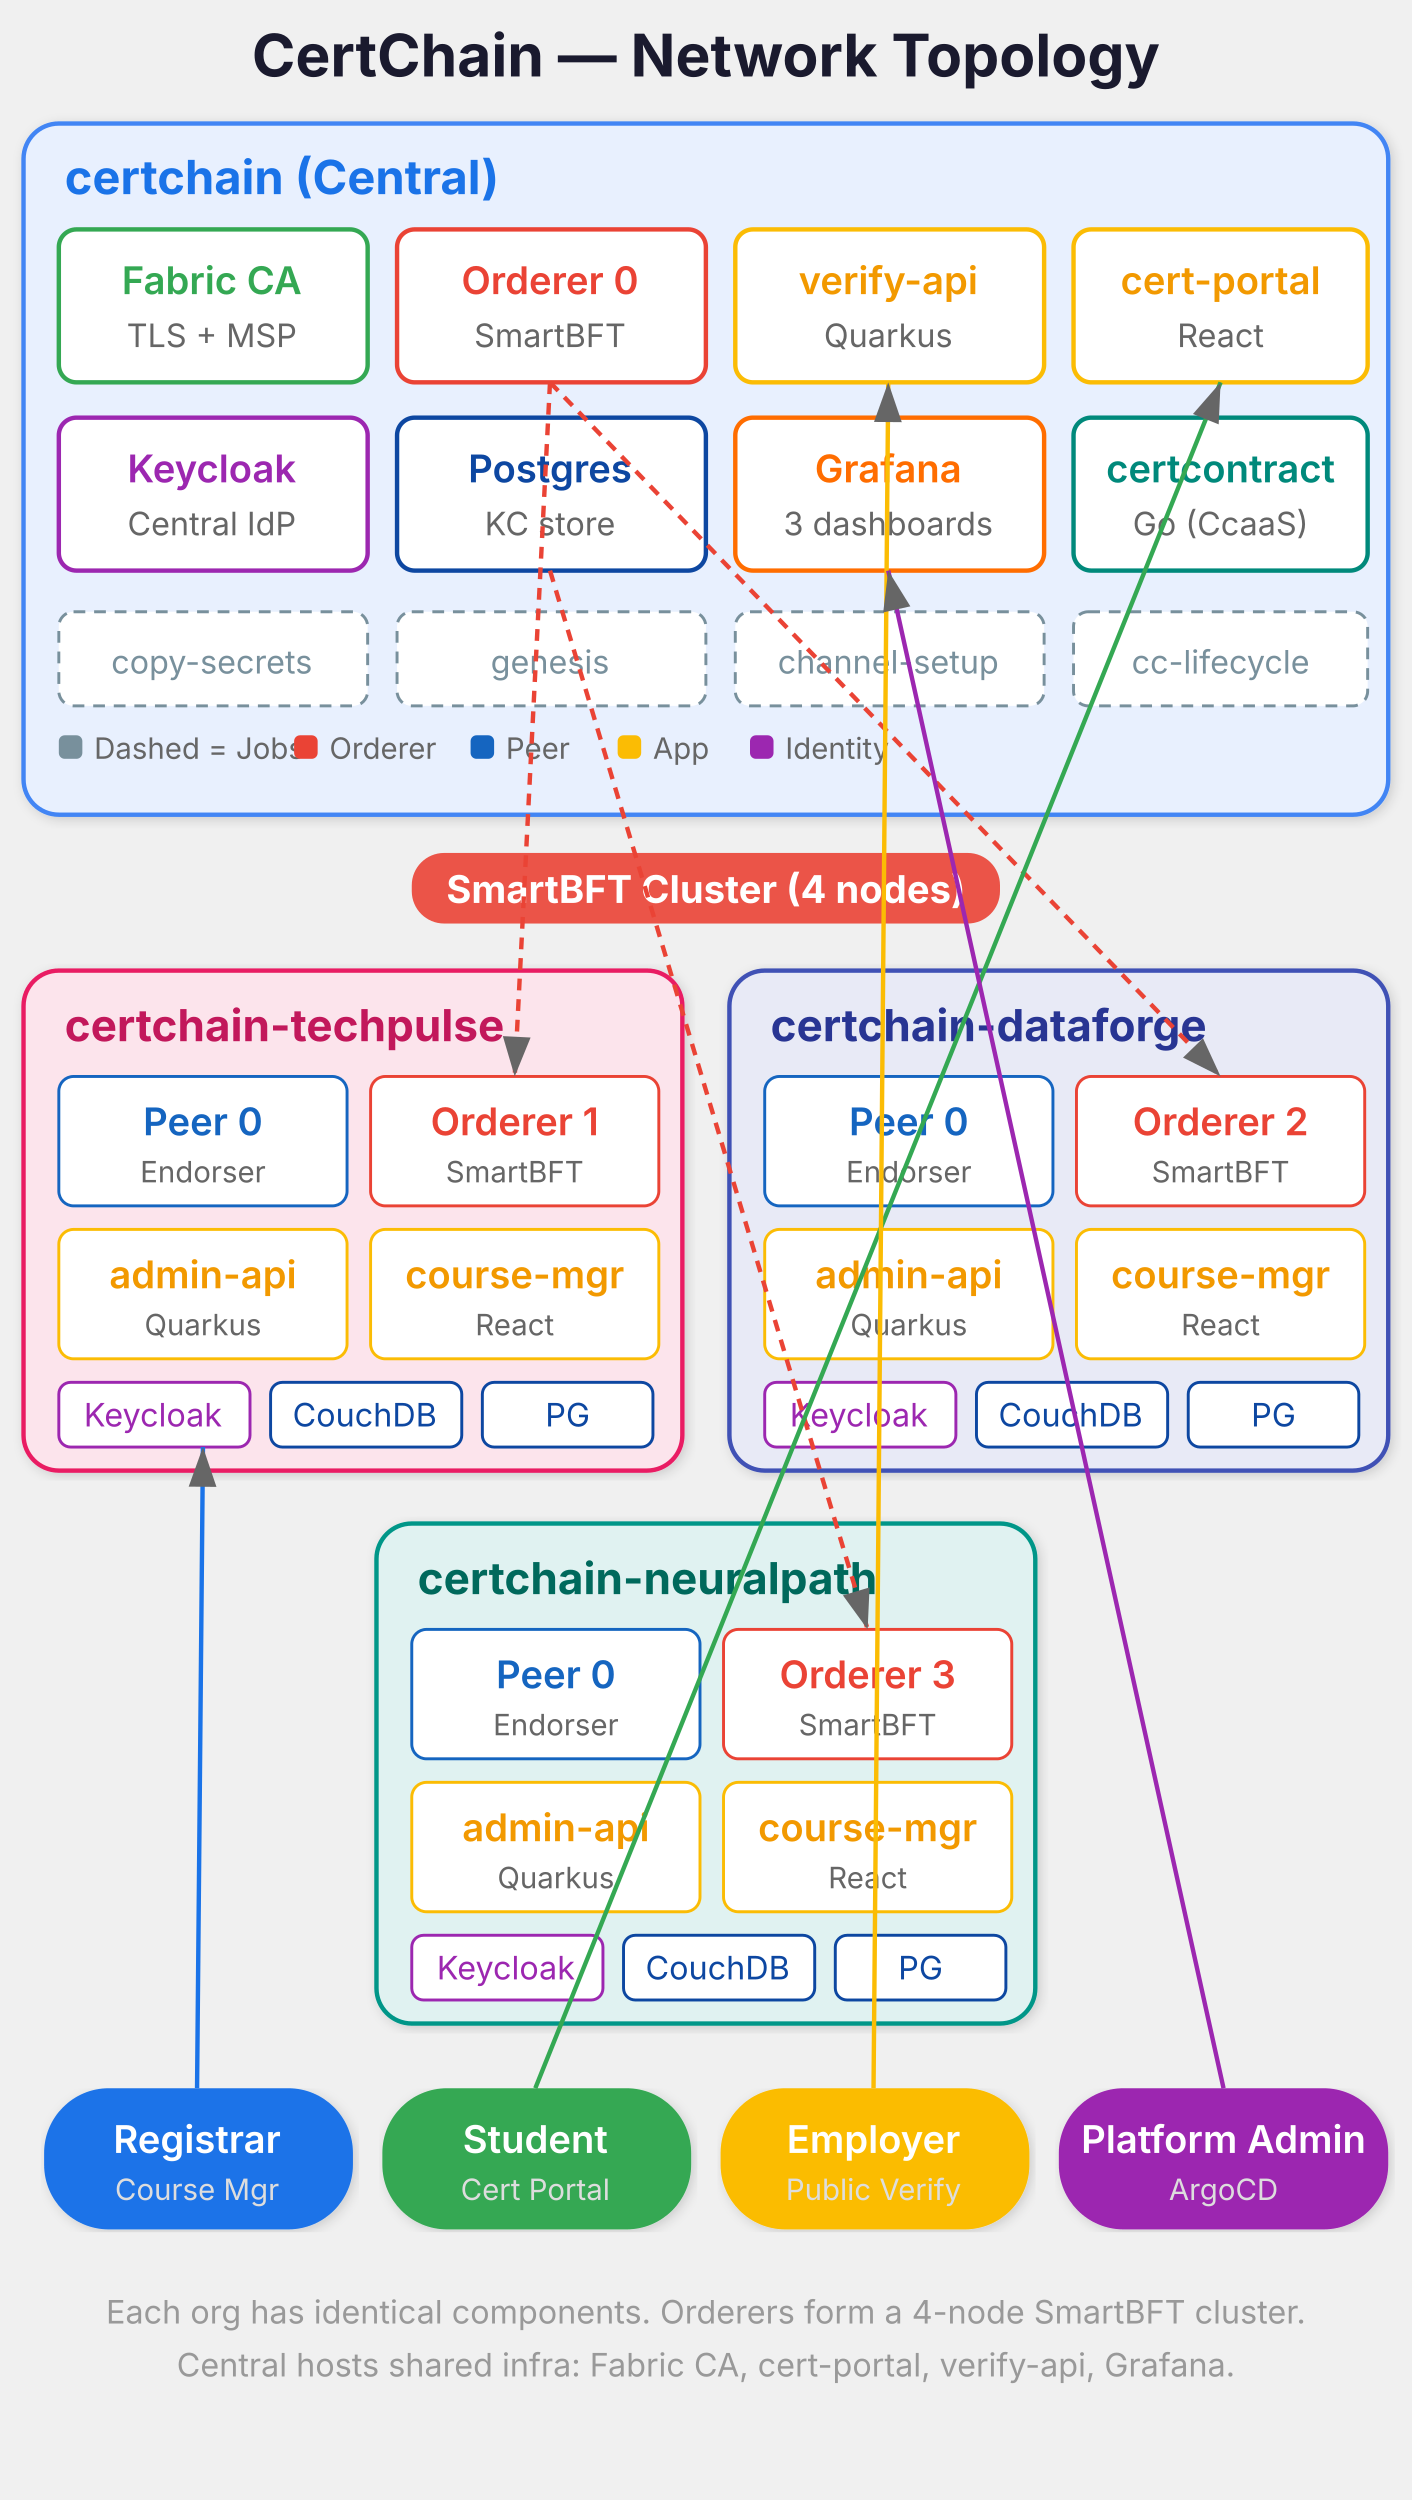
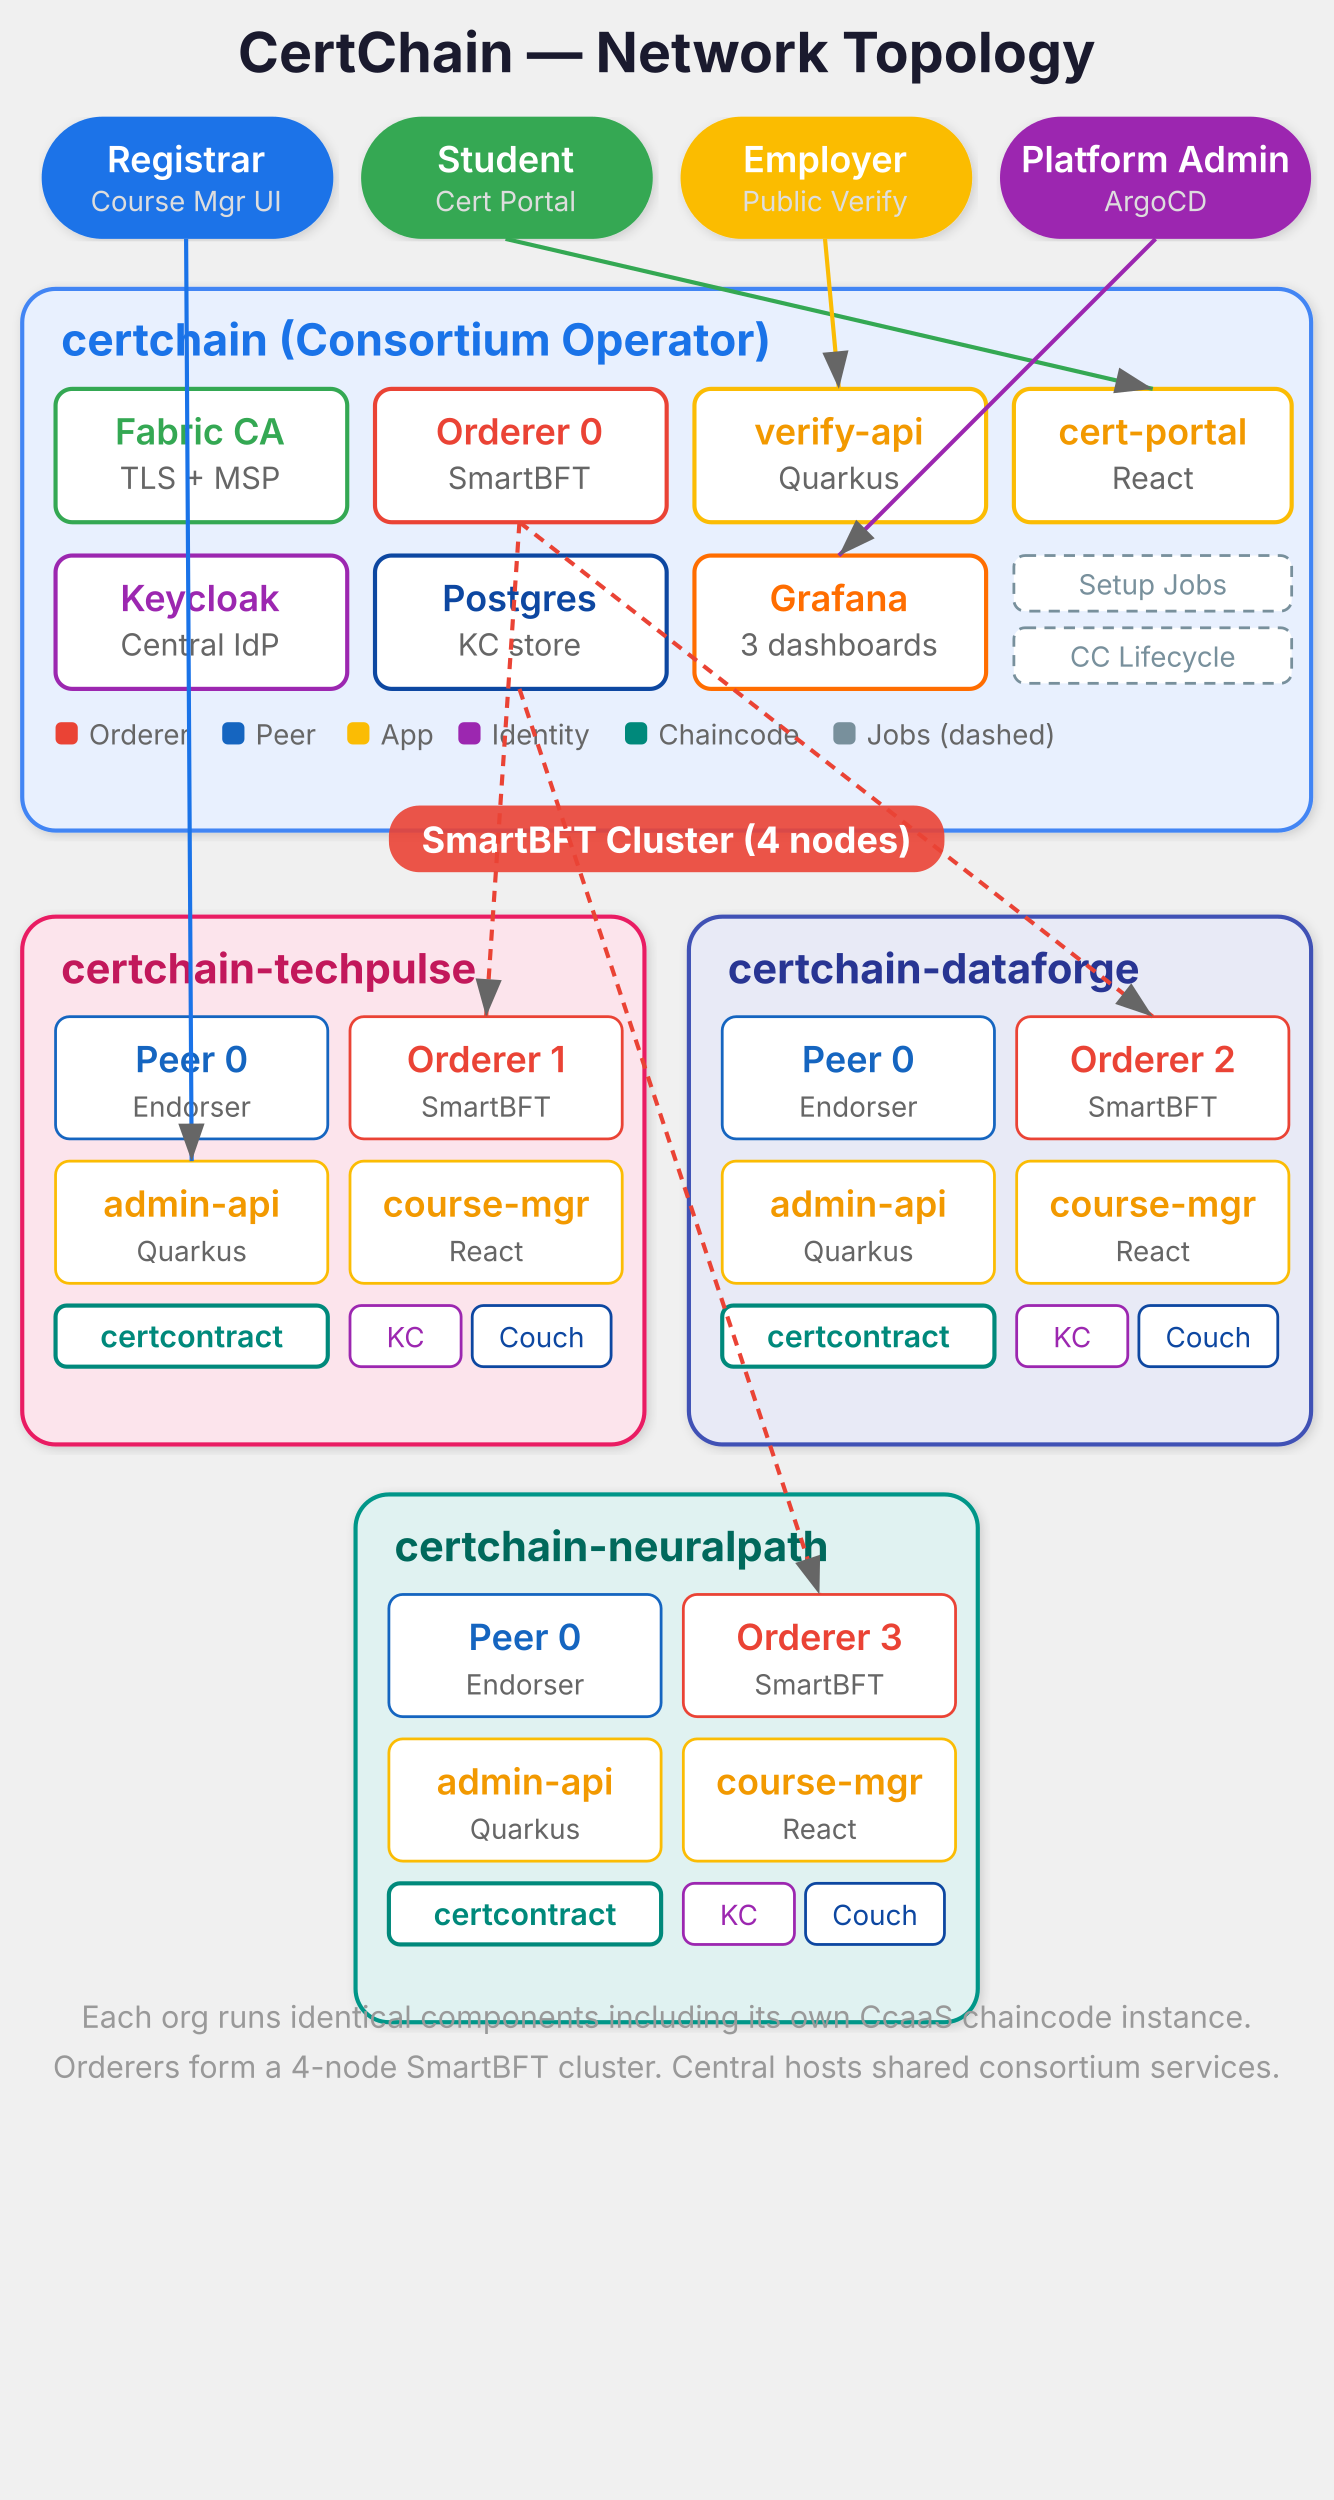
- <svg xmlns="http://www.w3.org/2000/svg" viewBox="0 0 480 850" font-family="Inter, Segoe UI, Arial, sans-serif" font-size="14">
+ <svg xmlns="http://www.w3.org/2000/svg" viewBox="0 0 480 900" font-family="Inter, Segoe UI, Arial, sans-serif" font-size="14">
  <defs>
    <filter id="shadow" x="-2%" y="-2%" width="104%" height="104%">
      <feDropShadow dx="1" dy="1" stdDeviation="2" flood-opacity="0.15" />
    </filter>
    <marker id="arrow" viewBox="0 0 10 7" refX="10" refY="3.5" markerWidth="9" markerHeight="7" orient="auto-start-reverse">
      <polygon points="0 0, 10 3.5, 0 7" fill="#666" />
    </marker>
  </defs>
  <text x="240" y="26" text-anchor="middle" font-size="20" font-weight="bold" fill="#1a1a2e">CertChain — Network Topology</text>
-   <rect x="8" y="42" width="464" height="235" rx="12" fill="#e8f0fe" stroke="#4285f4" stroke-width="1.5" filter="url(#shadow)" />
-   <text x="22" y="66" font-size="16" font-weight="bold" fill="#1a73e8">certchain (Central)</text>
-   <rect x="20" y="78" width="105" height="52" rx="6" fill="#fff" stroke="#34a853" stroke-width="1.5" />
-   <text x="72" y="100" text-anchor="middle" font-weight="600" font-size="13" fill="#34a853">Fabric CA</text>
-   <text x="72" y="118" text-anchor="middle" font-size="11" fill="#666">TLS + MSP</text>
-   <rect x="135" y="78" width="105" height="52" rx="6" fill="#fff" stroke="#ea4335" stroke-width="1.5" />
-   <text x="187" y="100" text-anchor="middle" font-weight="600" font-size="13" fill="#ea4335">Orderer 0</text>
-   <text x="187" y="118" text-anchor="middle" font-size="11" fill="#666">SmartBFT</text>
-   <rect x="250" y="78" width="105" height="52" rx="6" fill="#fff" stroke="#fbbc04" stroke-width="1.5" />
-   <text x="302" y="100" text-anchor="middle" font-weight="600" font-size="13" fill="#f29900">verify-api</text>
-   <text x="302" y="118" text-anchor="middle" font-size="11" fill="#666">Quarkus</text>
-   <rect x="365" y="78" width="100" height="52" rx="6" fill="#fff" stroke="#fbbc04" stroke-width="1.5" />
-   <text x="415" y="100" text-anchor="middle" font-weight="600" font-size="13" fill="#f29900">cert-portal</text>
-   <text x="415" y="118" text-anchor="middle" font-size="11" fill="#666">React</text>
-   <rect x="20" y="142" width="105" height="52" rx="6" fill="#fff" stroke="#9c27b0" stroke-width="1.5" />
-   <text x="72" y="164" text-anchor="middle" font-weight="600" font-size="13" fill="#9c27b0">Keycloak</text>
-   <text x="72" y="182" text-anchor="middle" font-size="11" fill="#666">Central IdP</text>
-   <rect x="135" y="142" width="105" height="52" rx="6" fill="#fff" stroke="#0d47a1" stroke-width="1.5" />
-   <text x="187" y="164" text-anchor="middle" font-weight="600" font-size="13" fill="#0d47a1">Postgres</text>
-   <text x="187" y="182" text-anchor="middle" font-size="11" fill="#666">KC store</text>
-   <rect x="250" y="142" width="105" height="52" rx="6" fill="#fff" stroke="#ff6d00" stroke-width="1.5" />
-   <text x="302" y="164" text-anchor="middle" font-weight="600" font-size="13" fill="#ff6d00">Grafana</text>
-   <text x="302" y="182" text-anchor="middle" font-size="11" fill="#666">3 dashboards</text>
-   <rect x="365" y="142" width="100" height="52" rx="6" fill="#fff" stroke="#00897b" stroke-width="1.5" />
-   <text x="415" y="164" text-anchor="middle" font-weight="600" font-size="13" fill="#00897b">certcontract</text>
-   <text x="415" y="182" text-anchor="middle" font-size="11" fill="#666">Go (CcaaS)</text>
-   <rect x="20" y="208" width="105" height="32" rx="5" fill="#fff" stroke="#78909c" stroke-width="1" stroke-dasharray="4,3" />
-   <text x="72" y="229" text-anchor="middle" font-size="11" fill="#78909c">copy-secrets</text>
-   <rect x="135" y="208" width="105" height="32" rx="5" fill="#fff" stroke="#78909c" stroke-width="1" stroke-dasharray="4,3" />
-   <text x="187" y="229" text-anchor="middle" font-size="11" fill="#78909c">genesis</text>
-   <rect x="250" y="208" width="105" height="32" rx="5" fill="#fff" stroke="#78909c" stroke-width="1" stroke-dasharray="4,3" />
-   <text x="302" y="229" text-anchor="middle" font-size="11" fill="#78909c">channel-setup</text>
-   <rect x="365" y="208" width="100" height="32" rx="5" fill="#fff" stroke="#78909c" stroke-width="1" stroke-dasharray="4,3" />
-   <text x="415" y="229" text-anchor="middle" font-size="11" fill="#78909c">cc-lifecycle</text>
-   <rect x="20" y="250" width="8" height="8" rx="2" fill="#78909c" />
-   <text x="32" y="258" font-size="10" fill="#666">Dashed = Jobs</text>
-   <rect x="100" y="250" width="8" height="8" rx="2" fill="#ea4335" />
-   <text x="112" y="258" font-size="10" fill="#666">Orderer</text>
-   <rect x="160" y="250" width="8" height="8" rx="2" fill="#1565c0" />
-   <text x="172" y="258" font-size="10" fill="#666">Peer</text>
-   <rect x="210" y="250" width="8" height="8" rx="2" fill="#fbbc04" />
-   <text x="222" y="258" font-size="10" fill="#666">App</text>
-   <rect x="255" y="250" width="8" height="8" rx="2" fill="#9c27b0" />
-   <text x="267" y="258" font-size="10" fill="#666">Identity</text>
+   <rect x="15" y="42" width="105" height="44" rx="22" fill="#1a73e8" filter="url(#shadow)" />
+   <text x="67" y="62" text-anchor="middle" font-weight="600" font-size="13" fill="#fff">Registrar</text>
+   <text x="67" y="76" text-anchor="middle" font-size="10" fill="#ddd">Course Mgr UI</text>
+   <rect x="130" y="42" width="105" height="44" rx="22" fill="#34a853" filter="url(#shadow)" />
+   <text x="182" y="62" text-anchor="middle" font-weight="600" font-size="13" fill="#fff">Student</text>
+   <text x="182" y="76" text-anchor="middle" font-size="10" fill="#ddd">Cert Portal</text>
+   <rect x="245" y="42" width="105" height="44" rx="22" fill="#fbbc04" filter="url(#shadow)" />
+   <text x="297" y="62" text-anchor="middle" font-weight="600" font-size="13" fill="#fff">Employer</text>
+   <text x="297" y="76" text-anchor="middle" font-size="10" fill="#ddd">Public Verify</text>
+   <rect x="360" y="42" width="112" height="44" rx="22" fill="#9c27b0" filter="url(#shadow)" />
+   <text x="416" y="62" text-anchor="middle" font-weight="600" font-size="13" fill="#fff">Platform Admin</text>
+   <text x="416" y="76" text-anchor="middle" font-size="10" fill="#ddd">ArgoCD</text>
+   <rect x="8" y="104" width="464" height="195" rx="12" fill="#e8f0fe" stroke="#4285f4" stroke-width="1.5" filter="url(#shadow)" />
+   <text x="22" y="128" font-size="16" font-weight="bold" fill="#1a73e8">certchain (Consortium Operator)</text>
+   <rect x="20" y="140" width="105" height="48" rx="6" fill="#fff" stroke="#34a853" stroke-width="1.5" />
+   <text x="72" y="160" text-anchor="middle" font-weight="600" font-size="13" fill="#34a853">Fabric CA</text>
+   <text x="72" y="176" text-anchor="middle" font-size="11" fill="#666">TLS + MSP</text>
+   <rect x="135" y="140" width="105" height="48" rx="6" fill="#fff" stroke="#ea4335" stroke-width="1.5" />
+   <text x="187" y="160" text-anchor="middle" font-weight="600" font-size="13" fill="#ea4335">Orderer 0</text>
+   <text x="187" y="176" text-anchor="middle" font-size="11" fill="#666">SmartBFT</text>
+   <rect x="250" y="140" width="105" height="48" rx="6" fill="#fff" stroke="#fbbc04" stroke-width="1.5" />
+   <text x="302" y="160" text-anchor="middle" font-weight="600" font-size="13" fill="#f29900">verify-api</text>
+   <text x="302" y="176" text-anchor="middle" font-size="11" fill="#666">Quarkus</text>
+   <rect x="365" y="140" width="100" height="48" rx="6" fill="#fff" stroke="#fbbc04" stroke-width="1.5" />
+   <text x="415" y="160" text-anchor="middle" font-weight="600" font-size="13" fill="#f29900">cert-portal</text>
+   <text x="415" y="176" text-anchor="middle" font-size="11" fill="#666">React</text>
+   <rect x="20" y="200" width="105" height="48" rx="6" fill="#fff" stroke="#9c27b0" stroke-width="1.5" />
+   <text x="72" y="220" text-anchor="middle" font-weight="600" font-size="13" fill="#9c27b0">Keycloak</text>
+   <text x="72" y="236" text-anchor="middle" font-size="11" fill="#666">Central IdP</text>
+   <rect x="135" y="200" width="105" height="48" rx="6" fill="#fff" stroke="#0d47a1" stroke-width="1.5" />
+   <text x="187" y="220" text-anchor="middle" font-weight="600" font-size="13" fill="#0d47a1">Postgres</text>
+   <text x="187" y="236" text-anchor="middle" font-size="11" fill="#666">KC store</text>
+   <rect x="250" y="200" width="105" height="48" rx="6" fill="#fff" stroke="#ff6d00" stroke-width="1.5" />
+   <text x="302" y="220" text-anchor="middle" font-weight="600" font-size="13" fill="#ff6d00">Grafana</text>
+   <text x="302" y="236" text-anchor="middle" font-size="11" fill="#666">3 dashboards</text>
+   <rect x="365" y="200" width="100" height="20" rx="4" fill="#fff" stroke="#78909c" stroke-width="1" stroke-dasharray="4,3" />
+   <text x="415" y="214" text-anchor="middle" font-size="10" fill="#78909c">Setup Jobs</text>
+   <rect x="365" y="226" width="100" height="20" rx="4" fill="#fff" stroke="#78909c" stroke-width="1" stroke-dasharray="4,3" />
+   <text x="415" y="240" text-anchor="middle" font-size="10" fill="#78909c">CC Lifecycle</text>
+   <rect x="20" y="260" width="8" height="8" rx="2" fill="#ea4335" />
+   <text x="32" y="268" font-size="10" fill="#666">Orderer</text>
+   <rect x="80" y="260" width="8" height="8" rx="2" fill="#1565c0" />
+   <text x="92" y="268" font-size="10" fill="#666">Peer</text>
+   <rect x="125" y="260" width="8" height="8" rx="2" fill="#fbbc04" />
+   <text x="137" y="268" font-size="10" fill="#666">App</text>
+   <rect x="165" y="260" width="8" height="8" rx="2" fill="#9c27b0" />
+   <text x="177" y="268" font-size="10" fill="#666">Identity</text>
+   <rect x="225" y="260" width="8" height="8" rx="2" fill="#00897b" />
+   <text x="237" y="268" font-size="10" fill="#666">Chaincode</text>
+   <rect x="300" y="260" width="8" height="8" rx="2" fill="#78909c" />
+   <text x="312" y="268" font-size="10" fill="#666">Jobs (dashed)</text>
+   <line x1="182" y1="86" x2="415" y2="140" stroke="#34a853" stroke-width="1.5" marker-end="url(#arrow)" />
+   <line x1="297" y1="86" x2="302" y2="140" stroke="#fbbc04" stroke-width="1.5" marker-end="url(#arrow)" />
+   <line x1="416" y1="86" x2="302" y2="200" stroke="#9c27b0" stroke-width="1.5" marker-end="url(#arrow)" />
  <rect x="140" y="290" width="200" height="24" rx="11" fill="#ea4335" opacity="0.9" />
  <text x="240" y="307" text-anchor="middle" font-size="13" font-weight="bold" fill="#fff">SmartBFT Cluster (4 nodes)</text>
-   <rect x="8" y="330" width="224" height="170" rx="12" fill="#fce4ec" stroke="#e91e63" stroke-width="1.5" filter="url(#shadow)" />
+   <rect x="8" y="330" width="224" height="190" rx="12" fill="#fce4ec" stroke="#e91e63" stroke-width="1.5" filter="url(#shadow)" />
  <text x="22" y="354" font-size="15" font-weight="bold" fill="#c2185b">certchain-techpulse</text>
  <rect x="20" y="366" width="98" height="44" rx="5" fill="#fff" stroke="#1565c0" stroke-width="1" />
  <text x="69" y="386" text-anchor="middle" font-weight="600" font-size="13" fill="#1565c0">Peer 0</text>
  <text x="69" y="402" text-anchor="middle" font-size="10" fill="#666">Endorser</text>
  <rect x="126" y="366" width="98" height="44" rx="5" fill="#fff" stroke="#ea4335" stroke-width="1" />
  <text x="175" y="386" text-anchor="middle" font-weight="600" font-size="13" fill="#ea4335">Orderer 1</text>
  <text x="175" y="402" text-anchor="middle" font-size="10" fill="#666">SmartBFT</text>
  <rect x="20" y="418" width="98" height="44" rx="5" fill="#fff" stroke="#fbbc04" stroke-width="1" />
  <text x="69" y="438" text-anchor="middle" font-weight="600" font-size="13" fill="#f29900">admin-api</text>
  <text x="69" y="454" text-anchor="middle" font-size="10" fill="#666">Quarkus</text>
  <rect x="126" y="418" width="98" height="44" rx="5" fill="#fff" stroke="#fbbc04" stroke-width="1" />
  <text x="175" y="438" text-anchor="middle" font-weight="600" font-size="13" fill="#f29900">course-mgr</text>
  <text x="175" y="454" text-anchor="middle" font-size="10" fill="#666">React</text>
-   <rect x="20" y="470" width="65" height="22" rx="4" fill="#fff" stroke="#9c27b0" stroke-width="1" />
-   <text x="52" y="485" text-anchor="middle" font-size="11" fill="#9c27b0">Keycloak</text>
-   <rect x="92" y="470" width="65" height="22" rx="4" fill="#fff" stroke="#0d47a1" stroke-width="1" />
-   <text x="124" y="485" text-anchor="middle" font-size="11" fill="#0d47a1">CouchDB</text>
-   <rect x="164" y="470" width="58" height="22" rx="4" fill="#fff" stroke="#0d47a1" stroke-width="1" />
-   <text x="193" y="485" text-anchor="middle" font-size="11" fill="#0d47a1">PG</text>
-   <rect x="248" y="330" width="224" height="170" rx="12" fill="#e8eaf6" stroke="#3f51b5" stroke-width="1.5" filter="url(#shadow)" />
+   <rect x="20" y="470" width="98" height="22" rx="4" fill="#fff" stroke="#00897b" stroke-width="1.5" />
+   <text x="69" y="485" text-anchor="middle" font-weight="600" font-size="11" fill="#00897b">certcontract</text>
+   <rect x="126" y="470" width="40" height="22" rx="4" fill="#fff" stroke="#9c27b0" stroke-width="1" />
+   <text x="146" y="485" text-anchor="middle" font-size="10" fill="#9c27b0">KC</text>
+   <rect x="170" y="470" width="50" height="22" rx="4" fill="#fff" stroke="#0d47a1" stroke-width="1" />
+   <text x="195" y="485" text-anchor="middle" font-size="10" fill="#0d47a1">Couch</text>
+   <rect x="248" y="330" width="224" height="190" rx="12" fill="#e8eaf6" stroke="#3f51b5" stroke-width="1.5" filter="url(#shadow)" />
  <text x="262" y="354" font-size="15" font-weight="bold" fill="#283593">certchain-dataforge</text>
  <rect x="260" y="366" width="98" height="44" rx="5" fill="#fff" stroke="#1565c0" stroke-width="1" />
  <text x="309" y="386" text-anchor="middle" font-weight="600" font-size="13" fill="#1565c0">Peer 0</text>
  <text x="309" y="402" text-anchor="middle" font-size="10" fill="#666">Endorser</text>
  <rect x="366" y="366" width="98" height="44" rx="5" fill="#fff" stroke="#ea4335" stroke-width="1" />
  <text x="415" y="386" text-anchor="middle" font-weight="600" font-size="13" fill="#ea4335">Orderer 2</text>
  <text x="415" y="402" text-anchor="middle" font-size="10" fill="#666">SmartBFT</text>
  <rect x="260" y="418" width="98" height="44" rx="5" fill="#fff" stroke="#fbbc04" stroke-width="1" />
  <text x="309" y="438" text-anchor="middle" font-weight="600" font-size="13" fill="#f29900">admin-api</text>
  <text x="309" y="454" text-anchor="middle" font-size="10" fill="#666">Quarkus</text>
  <rect x="366" y="418" width="98" height="44" rx="5" fill="#fff" stroke="#fbbc04" stroke-width="1" />
  <text x="415" y="438" text-anchor="middle" font-weight="600" font-size="13" fill="#f29900">course-mgr</text>
  <text x="415" y="454" text-anchor="middle" font-size="10" fill="#666">React</text>
-   <rect x="260" y="470" width="65" height="22" rx="4" fill="#fff" stroke="#9c27b0" stroke-width="1" />
-   <text x="292" y="485" text-anchor="middle" font-size="11" fill="#9c27b0">Keycloak</text>
-   <rect x="332" y="470" width="65" height="22" rx="4" fill="#fff" stroke="#0d47a1" stroke-width="1" />
-   <text x="364" y="485" text-anchor="middle" font-size="11" fill="#0d47a1">CouchDB</text>
-   <rect x="404" y="470" width="58" height="22" rx="4" fill="#fff" stroke="#0d47a1" stroke-width="1" />
-   <text x="433" y="485" text-anchor="middle" font-size="11" fill="#0d47a1">PG</text>
-   <rect x="128" y="518" width="224" height="170" rx="12" fill="#e0f2f1" stroke="#009688" stroke-width="1.5" filter="url(#shadow)" />
-   <text x="142" y="542" font-size="15" font-weight="bold" fill="#00695c">certchain-neuralpath</text>
-   <rect x="140" y="554" width="98" height="44" rx="5" fill="#fff" stroke="#1565c0" stroke-width="1" />
-   <text x="189" y="574" text-anchor="middle" font-weight="600" font-size="13" fill="#1565c0">Peer 0</text>
-   <text x="189" y="590" text-anchor="middle" font-size="10" fill="#666">Endorser</text>
-   <rect x="246" y="554" width="98" height="44" rx="5" fill="#fff" stroke="#ea4335" stroke-width="1" />
-   <text x="295" y="574" text-anchor="middle" font-weight="600" font-size="13" fill="#ea4335">Orderer 3</text>
-   <text x="295" y="590" text-anchor="middle" font-size="10" fill="#666">SmartBFT</text>
-   <rect x="140" y="606" width="98" height="44" rx="5" fill="#fff" stroke="#fbbc04" stroke-width="1" />
-   <text x="189" y="626" text-anchor="middle" font-weight="600" font-size="13" fill="#f29900">admin-api</text>
-   <text x="189" y="642" text-anchor="middle" font-size="10" fill="#666">Quarkus</text>
-   <rect x="246" y="606" width="98" height="44" rx="5" fill="#fff" stroke="#fbbc04" stroke-width="1" />
-   <text x="295" y="626" text-anchor="middle" font-weight="600" font-size="13" fill="#f29900">course-mgr</text>
-   <text x="295" y="642" text-anchor="middle" font-size="10" fill="#666">React</text>
-   <rect x="140" y="658" width="65" height="22" rx="4" fill="#fff" stroke="#9c27b0" stroke-width="1" />
-   <text x="172" y="673" text-anchor="middle" font-size="11" fill="#9c27b0">Keycloak</text>
-   <rect x="212" y="658" width="65" height="22" rx="4" fill="#fff" stroke="#0d47a1" stroke-width="1" />
-   <text x="244" y="673" text-anchor="middle" font-size="11" fill="#0d47a1">CouchDB</text>
-   <rect x="284" y="658" width="58" height="22" rx="4" fill="#fff" stroke="#0d47a1" stroke-width="1" />
-   <text x="313" y="673" text-anchor="middle" font-size="11" fill="#0d47a1">PG</text>
-   <line x1="187" y1="130" x2="175" y2="366" stroke="#ea4335" stroke-width="1.5" stroke-dasharray="4,3" marker-end="url(#arrow)" />
-   <line x1="187" y1="130" x2="415" y2="366" stroke="#ea4335" stroke-width="1.5" stroke-dasharray="4,3" marker-end="url(#arrow)" />
-   <line x1="187" y1="194" x2="295" y2="554" stroke="#ea4335" stroke-width="1.5" stroke-dasharray="4,3" marker-end="url(#arrow)" />
-   <rect x="15" y="710" width="105" height="48" rx="22" fill="#1a73e8" filter="url(#shadow)" />
-   <text x="67" y="732" text-anchor="middle" font-weight="600" font-size="13" fill="#fff">Registrar</text>
-   <text x="67" y="748" text-anchor="middle" font-size="10" fill="#ddd">Course Mgr</text>
-   <rect x="130" y="710" width="105" height="48" rx="22" fill="#34a853" filter="url(#shadow)" />
-   <text x="182" y="732" text-anchor="middle" font-weight="600" font-size="13" fill="#fff">Student</text>
-   <text x="182" y="748" text-anchor="middle" font-size="10" fill="#ddd">Cert Portal</text>
-   <rect x="245" y="710" width="105" height="48" rx="22" fill="#fbbc04" filter="url(#shadow)" />
-   <text x="297" y="732" text-anchor="middle" font-weight="600" font-size="13" fill="#fff">Employer</text>
-   <text x="297" y="748" text-anchor="middle" font-size="10" fill="#ddd">Public Verify</text>
-   <rect x="360" y="710" width="112" height="48" rx="22" fill="#9c27b0" filter="url(#shadow)" />
-   <text x="416" y="732" text-anchor="middle" font-weight="600" font-size="13" fill="#fff">Platform Admin</text>
-   <text x="416" y="748" text-anchor="middle" font-size="10" fill="#ddd">ArgoCD</text>
-   <line x1="67" y1="710" x2="69" y2="492" stroke="#1a73e8" stroke-width="1.5" marker-end="url(#arrow)" />
-   <line x1="182" y1="710" x2="415" y2="130" stroke="#34a853" stroke-width="1.5" marker-end="url(#arrow)" />
-   <line x1="297" y1="710" x2="302" y2="130" stroke="#fbbc04" stroke-width="1.5" marker-end="url(#arrow)" />
-   <line x1="416" y1="710" x2="302" y2="194" stroke="#9c27b0" stroke-width="1.5" marker-end="url(#arrow)" />
-   <text x="240" y="790" text-anchor="middle" font-size="11" fill="#999">Each org has identical components. Orderers form a 4-node SmartBFT cluster.</text>
-   <text x="240" y="808" text-anchor="middle" font-size="11" fill="#999">Central hosts shared infra: Fabric CA, cert-portal, verify-api, Grafana.</text>
+   <rect x="260" y="470" width="98" height="22" rx="4" fill="#fff" stroke="#00897b" stroke-width="1.5" />
+   <text x="309" y="485" text-anchor="middle" font-weight="600" font-size="11" fill="#00897b">certcontract</text>
+   <rect x="366" y="470" width="40" height="22" rx="4" fill="#fff" stroke="#9c27b0" stroke-width="1" />
+   <text x="386" y="485" text-anchor="middle" font-size="10" fill="#9c27b0">KC</text>
+   <rect x="410" y="470" width="50" height="22" rx="4" fill="#fff" stroke="#0d47a1" stroke-width="1" />
+   <text x="435" y="485" text-anchor="middle" font-size="10" fill="#0d47a1">Couch</text>
+   <rect x="128" y="538" width="224" height="190" rx="12" fill="#e0f2f1" stroke="#009688" stroke-width="1.5" filter="url(#shadow)" />
+   <text x="142" y="562" font-size="15" font-weight="bold" fill="#00695c">certchain-neuralpath</text>
+   <rect x="140" y="574" width="98" height="44" rx="5" fill="#fff" stroke="#1565c0" stroke-width="1" />
+   <text x="189" y="594" text-anchor="middle" font-weight="600" font-size="13" fill="#1565c0">Peer 0</text>
+   <text x="189" y="610" text-anchor="middle" font-size="10" fill="#666">Endorser</text>
+   <rect x="246" y="574" width="98" height="44" rx="5" fill="#fff" stroke="#ea4335" stroke-width="1" />
+   <text x="295" y="594" text-anchor="middle" font-weight="600" font-size="13" fill="#ea4335">Orderer 3</text>
+   <text x="295" y="610" text-anchor="middle" font-size="10" fill="#666">SmartBFT</text>
+   <rect x="140" y="626" width="98" height="44" rx="5" fill="#fff" stroke="#fbbc04" stroke-width="1" />
+   <text x="189" y="646" text-anchor="middle" font-weight="600" font-size="13" fill="#f29900">admin-api</text>
+   <text x="189" y="662" text-anchor="middle" font-size="10" fill="#666">Quarkus</text>
+   <rect x="246" y="626" width="98" height="44" rx="5" fill="#fff" stroke="#fbbc04" stroke-width="1" />
+   <text x="295" y="646" text-anchor="middle" font-weight="600" font-size="13" fill="#f29900">course-mgr</text>
+   <text x="295" y="662" text-anchor="middle" font-size="10" fill="#666">React</text>
+   <rect x="140" y="678" width="98" height="22" rx="4" fill="#fff" stroke="#00897b" stroke-width="1.5" />
+   <text x="189" y="693" text-anchor="middle" font-weight="600" font-size="11" fill="#00897b">certcontract</text>
+   <rect x="246" y="678" width="40" height="22" rx="4" fill="#fff" stroke="#9c27b0" stroke-width="1" />
+   <text x="266" y="693" text-anchor="middle" font-size="10" fill="#9c27b0">KC</text>
+   <rect x="290" y="678" width="50" height="22" rx="4" fill="#fff" stroke="#0d47a1" stroke-width="1" />
+   <text x="315" y="693" text-anchor="middle" font-size="10" fill="#0d47a1">Couch</text>
+   <line x1="187" y1="188" x2="175" y2="366" stroke="#ea4335" stroke-width="1.5" stroke-dasharray="4,3" marker-end="url(#arrow)" />
+   <line x1="187" y1="188" x2="415" y2="366" stroke="#ea4335" stroke-width="1.5" stroke-dasharray="4,3" marker-end="url(#arrow)" />
+   <line x1="187" y1="248" x2="295" y2="574" stroke="#ea4335" stroke-width="1.5" stroke-dasharray="4,3" marker-end="url(#arrow)" />
+   <line x1="67" y1="86" x2="69" y2="418" stroke="#1a73e8" stroke-width="1.5" marker-end="url(#arrow)" />
+   <text x="240" y="730" text-anchor="middle" font-size="11" fill="#999">Each org runs identical components including its own CcaaS chaincode instance.</text>
+   <text x="240" y="748" text-anchor="middle" font-size="11" fill="#999">Orderers form a 4-node SmartBFT cluster. Central hosts shared consortium services.</text>
</svg>
